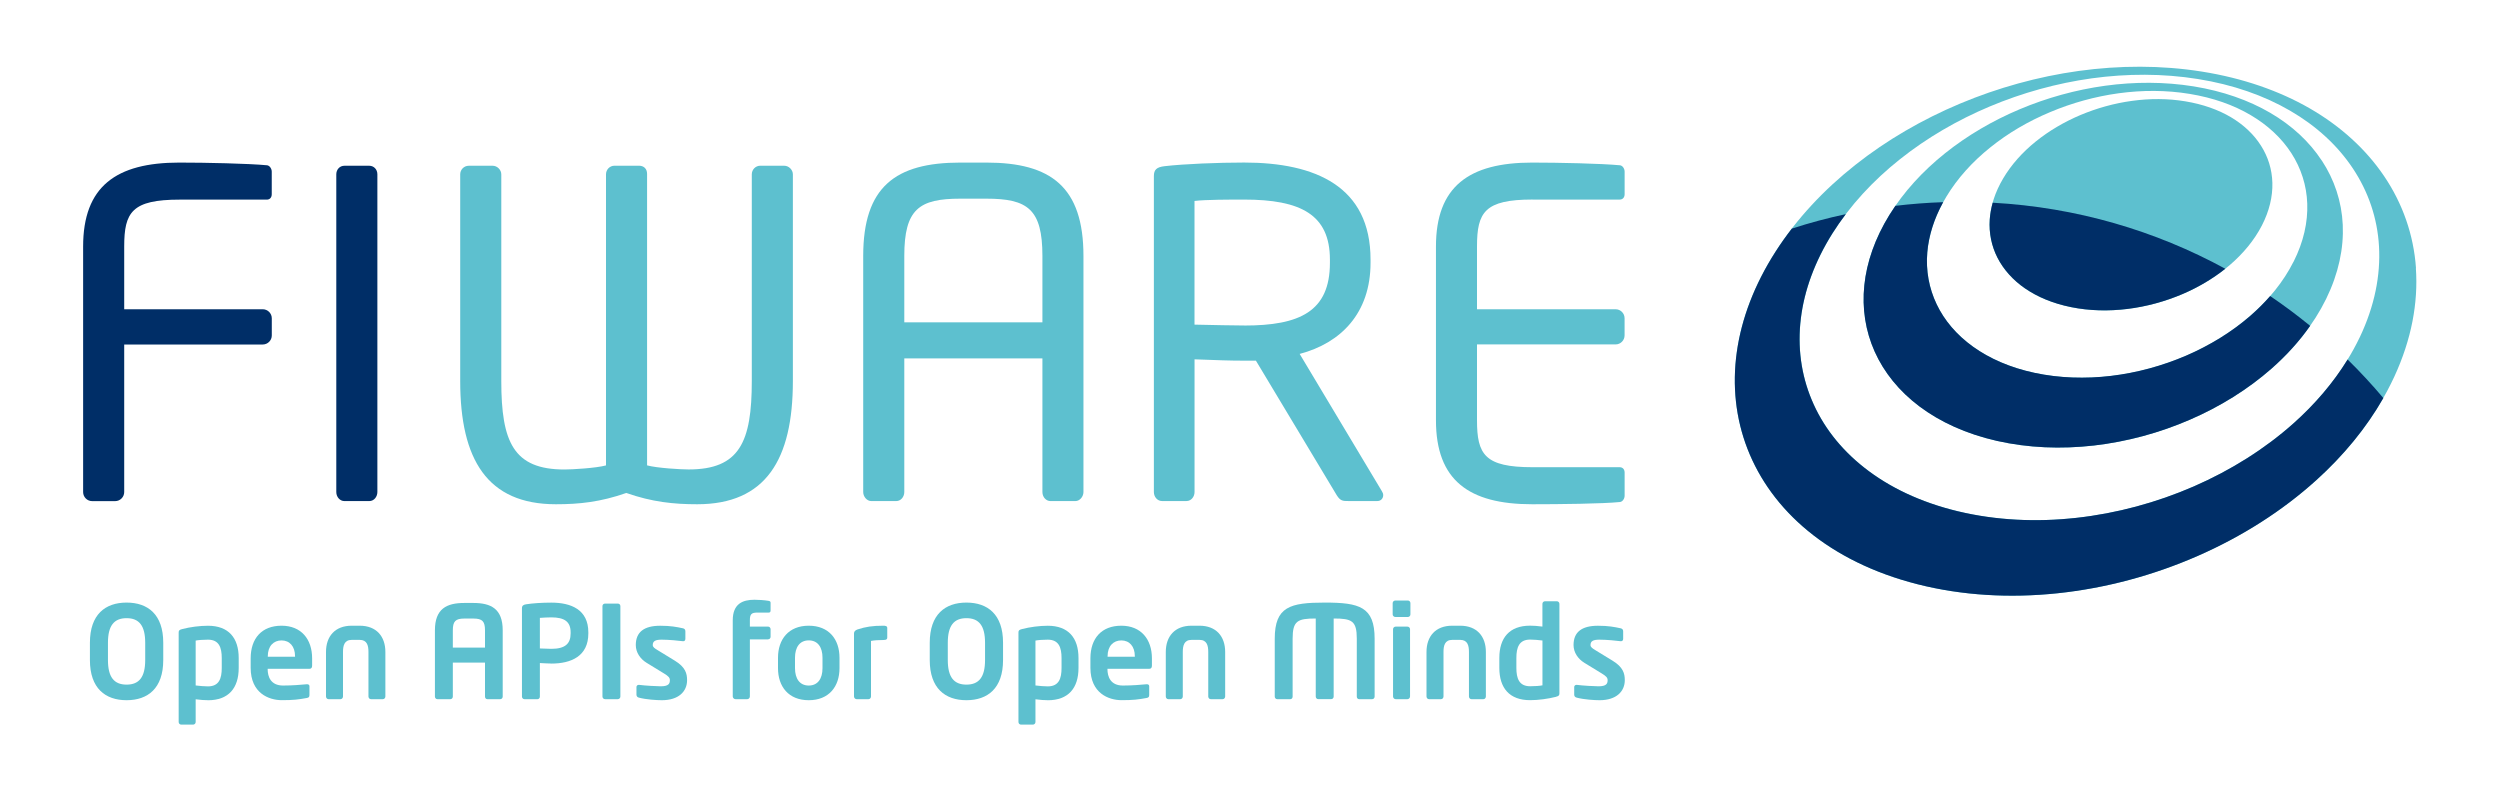
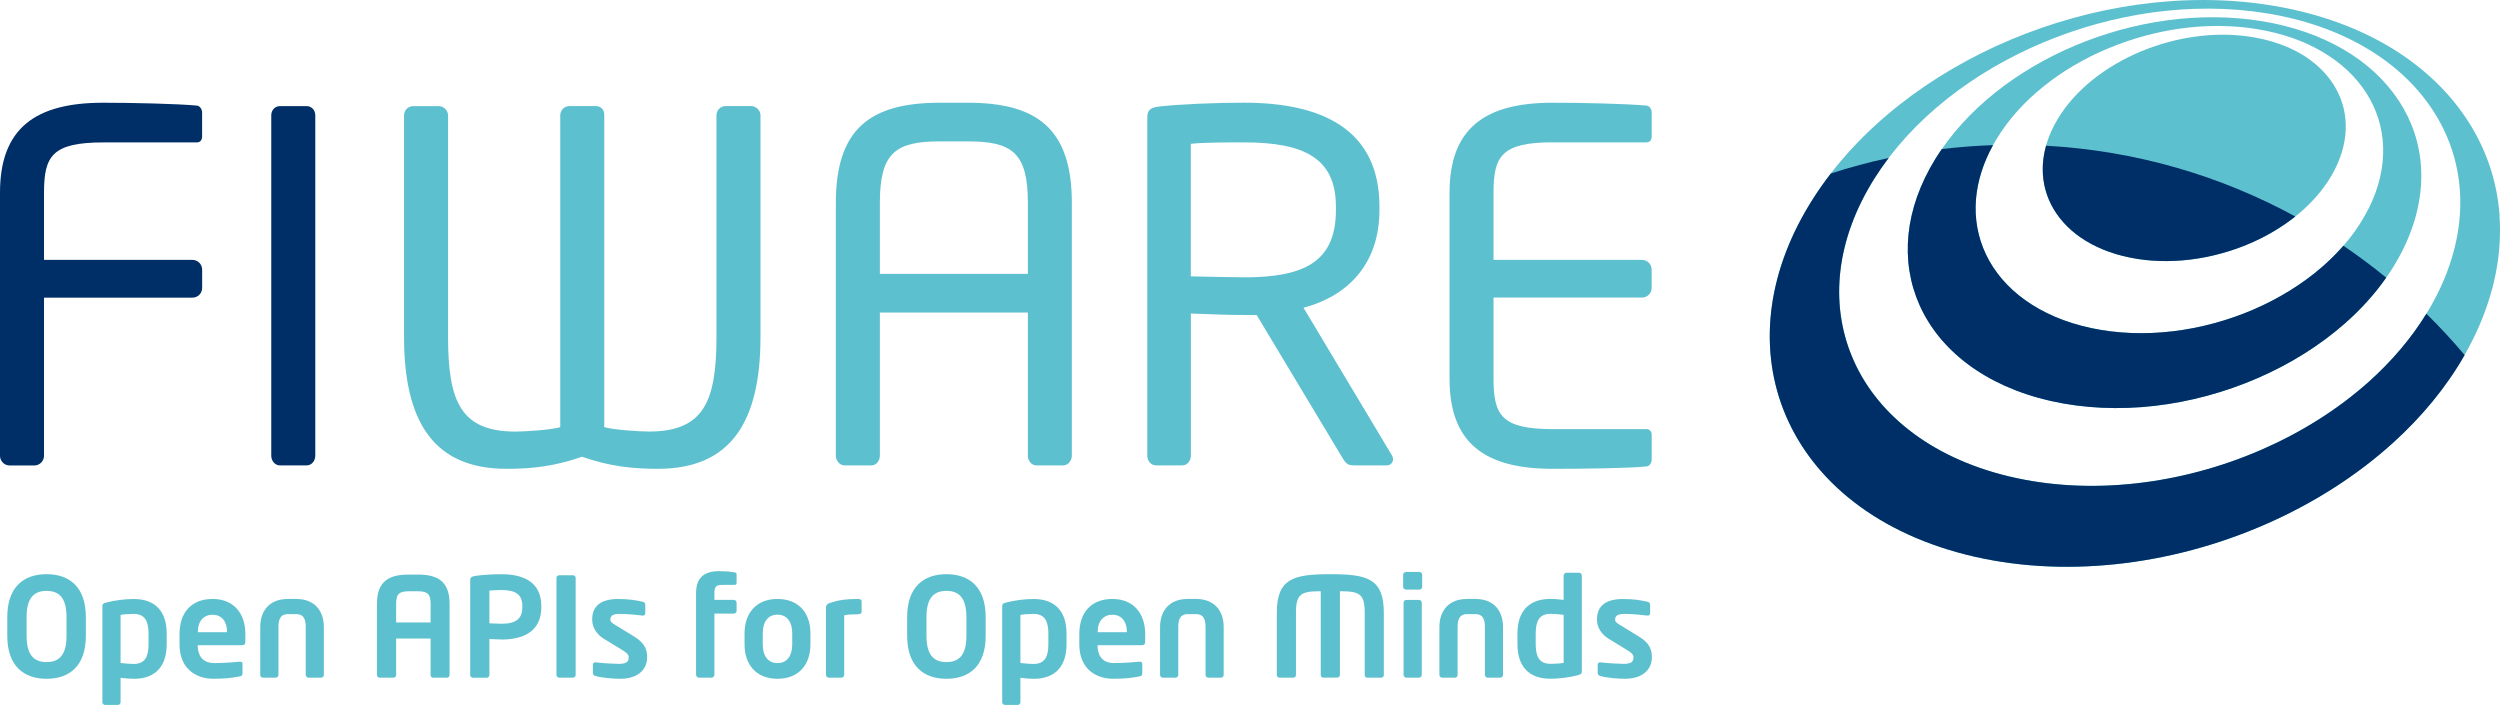
- <svg xmlns="http://www.w3.org/2000/svg" id="logo_FIWARE_Claim" viewBox="0 0 600 190">
+ <svg xmlns="http://www.w3.org/2000/svg" id="logo_FIWARE_Claim" data-name="logo FIWARE Claim" viewBox="0 0 559.97 157.9">
  <g>
    <g>
      <g>
-         <path d="m64.15,39.67c-4.55-.43-14.74-.65-21.13-.65-15.17,0-23.07,5.74-23.07,20.15v58.93c0,1.19.97,2.17,2.16,2.17h5.53c1.19,0,2.17-.98,2.17-2.17v-35.42h33.25c1.19,0,2.17-.98,2.17-2.17v-4.12c0-1.19-.98-2.17-2.17-2.17H29.81v-15.05c0-8.24,1.84-11.26,13.32-11.26h20.9c.76,0,1.19-.54,1.19-1.3v-5.42c0-.65-.44-1.4-1.08-1.52Z" style="fill: #002e67;" />
-         <path d="m88.62,39.78h-5.96c-1.19,0-1.95.97-1.95,2.05v76.26c0,1.19.87,2.17,1.95,2.17h5.96c1.18,0,1.95-1.08,1.95-2.17V41.83c0-1.19-.86-2.05-1.95-2.05Z" style="fill: #002e67;" />
+         <path d="m44.2,23.66c-4.55-.43-14.74-.65-21.13-.65C7.9,23.01,0,28.75,0,43.16v58.93c0,1.19.97,2.17,2.16,2.17h5.53c1.19,0,2.17-.98,2.17-2.17v-35.42h33.25c1.19,0,2.17-.98,2.17-2.17v-4.12c0-1.19-.98-2.17-2.17-2.17H9.86v-15.05c0-8.24,1.84-11.26,13.32-11.26h20.9c.76,0,1.19-.54,1.19-1.3v-5.42c0-.65-.44-1.4-1.08-1.52h.01Z" style="fill: #002e67;" />
+         <path d="m68.67,23.77h-5.96c-1.19,0-1.95.97-1.95,2.05v76.26c0,1.19.87,2.17,1.95,2.17h5.96c1.18,0,1.95-1.08,1.95-2.17V25.82c0-1.19-.86-2.05-1.95-2.05Z" style="fill: #002e67;" />
      </g>
      <g>
-         <path d="m188.24,39.77h-5.75c-1.19,0-2.06.97-2.06,2.06v49.61c0,14.63-2.92,21.23-15.17,21.23-1.84,0-7.58-.33-9.96-.98V41.73c0-1.19-.75-1.96-1.95-1.96h-5.86c-1.19,0-2.05.97-2.05,2.06v69.87c-2.39.65-8.13.98-9.97.98-12.24,0-15.16-6.61-15.16-21.23v-49.61c0-1.09-.98-2.06-2.06-2.06h-5.74c-1.19,0-2.06.97-2.06,2.06v49.61c0,18.85,6.5,29.57,22.96,29.57,5.64,0,10.72-.54,16.9-2.71,6.17,2.17,11.37,2.71,17.01,2.71,16.47,0,22.97-10.72,22.97-29.57v-49.61c0-1.09-.98-2.06-2.05-2.06Z" style="fill: #5dc0cf;" />
-         <path d="m236.75,39.02h-6.29c-15.6,0-23.29,5.85-23.29,22.42v56.65c0,1.09.87,2.17,1.95,2.17h5.96c1.19,0,1.95-1.09,1.95-2.17v-32.07h33.15v32.07c0,1.2.87,2.17,1.95,2.17h5.95c1.09,0,1.95-1.09,1.95-2.17v-56.65c0-16.58-7.8-22.42-23.29-22.42Zm13.43,38.34h-33.15v-15.92c0-11.26,3.57-13.76,13.43-13.76h6.29c9.86,0,13.43,2.49,13.43,13.76v15.92Z" style="fill: #5dc0cf;" />
-         <path d="m311.92,84.94c9.86-2.6,17.01-9.75,17.01-21.88v-.76c0-17.55-13.21-23.29-30.33-23.29-6.29,0-14.41.33-19.07.87-1.95.22-2.6.86-2.6,2.38v75.83c0,1.19.87,2.16,1.96,2.16h5.85c1.19,0,1.95-1.08,1.95-2.16v-31.85c5.74.21,8.34.32,11.92.32h2.81l19.39,32.28c.87,1.41,1.51,1.41,2.81,1.41h6.94c.87,0,1.41-.65,1.41-1.41,0-.33-.12-.65-.33-.97l-19.72-32.93Zm-13.32-6.82c-2.49,0-7.15-.11-11.92-.21v-29.68c2.6-.33,8.56-.33,11.92-.33,13.54,0,20.58,3.58,20.58,14.41v.76c0,11.7-7.26,15.06-20.58,15.06Z" style="fill: #5dc0cf;" />
-         <path d="m367.81,47.9h20.91c.75,0,1.19-.54,1.19-1.29v-5.42c0-.65-.43-1.41-1.08-1.52-4.55-.43-14.73-.65-21.12-.65-15.17,0-23.08,5.74-23.08,20.15v41.7c0,14.41,7.91,20.15,23.08,20.15,6.39,0,17.01-.11,21.12-.54.65-.11,1.08-.86,1.08-1.52v-5.53c0-.76-.43-1.3-1.19-1.3h-20.91c-11.48,0-13.33-3.04-13.33-11.27v-18.2h33.26c1.19,0,2.16-.97,2.16-2.17v-4.11c0-1.19-.97-2.16-2.16-2.16h-33.26v-15.06c0-8.23,1.84-11.27,13.33-11.27Z" style="fill: #5dc0cf;" />
+         <path d="m168.29,23.76h-5.75c-1.19,0-2.06.97-2.06,2.06v49.61c0,14.63-2.92,21.23-15.17,21.23-1.84,0-7.58-.33-9.96-.98V25.72c0-1.19-.75-1.96-1.95-1.96h-5.86c-1.19,0-2.05.97-2.05,2.06v69.87c-2.39.65-8.13.98-9.97.98-12.24,0-15.16-6.61-15.16-21.23V25.83c0-1.09-.98-2.06-2.06-2.06h-5.74c-1.19,0-2.06.97-2.06,2.06v49.61c0,18.85,6.5,29.57,22.96,29.57,5.64,0,10.72-.54,16.9-2.71,6.17,2.17,11.37,2.71,17.01,2.71,16.47,0,22.97-10.72,22.97-29.57V25.83c0-1.09-.98-2.06-2.05-2.06h0Z" style="fill: #5dc0cf;" />
+         <path d="m216.8,23.01h-6.29c-15.6,0-23.29,5.85-23.29,22.42v56.65c0,1.09.87,2.17,1.95,2.17h5.96c1.19,0,1.95-1.09,1.95-2.17v-32.07h33.15v32.07c0,1.2.87,2.17,1.95,2.17h5.95c1.09,0,1.95-1.09,1.95-2.17v-56.65c0-16.58-7.8-22.42-23.29-22.42h0Zm13.43,38.34h-33.15v-15.92c0-11.26,3.57-13.76,13.43-13.76h6.29c9.86,0,13.43,2.49,13.43,13.76v15.92Z" style="fill: #5dc0cf;" />
+         <path d="m291.97,68.93c9.86-2.6,17.01-9.75,17.01-21.88v-.76c0-17.55-13.21-23.29-30.33-23.29-6.29,0-14.41.33-19.07.87-1.95.22-2.6.86-2.6,2.38v75.83c0,1.19.87,2.16,1.96,2.16h5.85c1.19,0,1.95-1.08,1.95-2.16v-31.85c5.74.21,8.34.32,11.92.32h2.81l19.39,32.28c.87,1.41,1.51,1.41,2.81,1.41h6.94c.87,0,1.41-.65,1.41-1.41,0-.33-.12-.65-.33-.97l-19.72-32.93h0Zm-13.32-6.82c-2.49,0-7.15-.11-11.92-.21v-29.68c2.6-.33,8.56-.33,11.92-.33,13.54,0,20.58,3.58,20.58,14.41v.76c0,11.7-7.26,15.06-20.58,15.06h0Z" style="fill: #5dc0cf;" />
+         <path d="m347.86,31.89h20.91c.75,0,1.19-.54,1.19-1.29v-5.42c0-.65-.43-1.41-1.08-1.52-4.55-.43-14.73-.65-21.12-.65-15.17,0-23.08,5.74-23.08,20.15v41.7c0,14.41,7.91,20.15,23.08,20.15,6.39,0,17.01-.11,21.12-.54.65-.11,1.08-.86,1.08-1.52v-5.53c0-.76-.43-1.3-1.19-1.3h-20.91c-11.48,0-13.33-3.04-13.33-11.27v-18.2h33.26c1.19,0,2.16-.97,2.16-2.17v-4.11c0-1.19-.97-2.16-2.16-2.16h-33.26v-15.06c0-8.23,1.84-11.27,13.33-11.27h0Z" style="fill: #5dc0cf;" />
      </g>
    </g>
    <g>
-       <path d="m30.38,168.05c-5.09,0-8.8-2.84-8.8-9.63v-4.17c0-6.79,3.7-9.63,8.8-9.63s8.8,2.84,8.8,9.63v4.17c0,6.79-3.7,9.63-8.8,9.63Zm4.47-13.8c0-4.07-1.45-5.89-4.47-5.89s-4.47,1.82-4.47,5.89v4.17c0,4.07,1.45,5.89,4.47,5.89s4.47-1.82,4.47-5.89v-4.17Z" style="fill: #5dc0cf;" />
-       <path d="m49.92,168.05c-.74,0-1.82-.06-2.96-.22v5.46c0,.34-.28.62-.62.62h-2.84c-.34,0-.62-.28-.62-.62v-21.48c0-.46.12-.65.83-.83,1.91-.5,4.23-.8,6.2-.8,4.97,0,7.38,2.93,7.38,7.75v2.38c0,4.81-2.41,7.75-7.38,7.75Zm3.3-10.12c0-2.53-.65-4.41-3.3-4.41-1.11,0-2.38.09-2.96.22v10.77c.86.12,2.22.22,2.96.22,2.65,0,3.3-1.88,3.3-4.41v-2.38Z" style="fill: #5dc0cf;" />
-       <path d="m74.3,160.52h-10.06v.09c0,1.79.74,3.92,3.7,3.92,2.25,0,4.38-.19,5.68-.31h.09c.31,0,.56.15.56.46v2.04c0,.49-.09.71-.65.8-2.01.37-3.21.52-5.99.52-3.09,0-7.47-1.67-7.47-7.75v-2.28c0-4.82,2.68-7.84,7.41-7.84s7.34,3.24,7.34,7.84v1.73c0,.49-.19.77-.62.77Zm-3.49-3.02c0-2.41-1.33-3.8-3.24-3.8s-3.3,1.36-3.3,3.8v.12h6.54v-.12Z" style="fill: #5dc0cf;" />
-       <path d="m91.92,167.8h-2.9c-.34,0-.59-.31-.59-.65v-10.68c0-1.51-.31-2.9-2.1-2.9h-1.91c-1.79,0-2.1,1.39-2.1,2.9v10.68c0,.34-.25.65-.59.65h-2.9c-.34,0-.59-.31-.59-.65v-10.68c0-3.74,2.16-6.3,6.17-6.3h1.91c4.01,0,6.17,2.56,6.17,6.3v10.68c0,.34-.25.65-.59.65Z" style="fill: #5dc0cf;" />
-       <path d="m120.07,167.8h-3.12c-.34,0-.55-.28-.55-.62v-8.15h-7.72v8.15c0,.34-.25.62-.59.62h-3.12c-.34,0-.59-.28-.59-.62v-15.9c0-5.18,2.81-6.57,7.07-6.57h2.13c4.26,0,7.07,1.39,7.07,6.57v15.9c0,.34-.25.62-.59.62Zm-3.67-16.51c0-2.16-.62-2.84-2.81-2.84h-2.13c-2.16,0-2.78.68-2.78,2.84v4.14h7.72v-4.14Z" style="fill: #5dc0cf;" />
-       <path d="m132.32,159.25c-.8,0-2.04-.09-2.75-.12v8.06c0,.34-.25.62-.59.62h-3.09c-.34,0-.62-.28-.62-.62v-21.23c0-.62.37-.83.99-.93,1.6-.25,3.79-.4,6.05-.4,4.75,0,8.89,1.67,8.89,7.13v.28c0,5.46-4.14,7.22-8.89,7.22Zm4.63-7.5c0-2.59-1.54-3.58-4.63-3.58-.65,0-2.19.06-2.75.12v7.34c.49.03,2.22.09,2.75.09,3.33,0,4.63-1.24,4.63-3.7v-.28Z" style="fill: #5dc0cf;" />
-       <path d="m148.27,167.8h-3.06c-.34,0-.62-.28-.62-.62v-21.73c0-.34.28-.59.62-.59h3.06c.34,0,.62.25.62.59v21.73c0,.34-.28.62-.62.62Z" style="fill: #5dc0cf;" />
-       <path d="m158.85,168.05c-1.2,0-3.79-.15-5.52-.62-.37-.09-.58-.34-.58-.71v-1.85c0-.25.22-.5.52-.5h.12c1.48.19,4.26.34,5.19.34,1.91,0,2.19-.65,2.19-1.48,0-.59-.37-.96-1.36-1.57l-4.23-2.59c-1.51-.93-2.59-2.47-2.59-4.26,0-3.09,1.95-4.63,5.86-4.63,2.5,0,3.92.28,5.49.62.37.09.55.34.55.71v1.79c0,.37-.19.59-.49.59h-.12c-.86-.12-3.33-.37-5.09-.37-1.48,0-2.13.34-2.13,1.3,0,.49.46.8,1.24,1.26l4.04,2.47c2.59,1.57,2.96,3.12,2.96,4.69,0,2.69-2,4.81-6.05,4.81Z" style="fill: #5dc0cf;" />
-       <path d="m184.32,153.45h-4.35v13.7c0,.34-.28.65-.62.65h-2.84c-.34,0-.65-.31-.65-.65v-18.27c0-3.98,2.38-4.94,5.22-4.94.86,0,2.35.09,3.3.25.46.06.56.22.56.49v1.82c0,.34-.12.52-.46.52h-2.69c-1.42,0-1.82.34-1.82,1.85v1.51h4.35c.34,0,.62.28.62.62v1.85c0,.34-.28.59-.62.59Z" style="fill: #5dc0cf;" />
-       <path d="m194.1,168.05c-4.85,0-7.38-3.27-7.38-7.69v-2.5c0-4.41,2.53-7.69,7.38-7.69s7.38,3.27,7.38,7.69v2.5c0,4.41-2.53,7.69-7.38,7.69Zm3.3-10.19c0-2.53-1.14-4.17-3.3-4.17s-3.3,1.64-3.3,4.17v2.5c0,2.53,1.14,4.17,3.3,4.17s3.3-1.64,3.3-4.17v-2.5Z" style="fill: #5dc0cf;" />
-       <path d="m212.06,153.6c-1.02,0-2.28.06-3.02.22v13.33c0,.34-.25.65-.59.65h-2.87c-.34,0-.62-.31-.62-.65v-15.15c0-.4.28-.74.83-.93,1.98-.65,3.61-.9,6.26-.9.37,0,.89.06.89.52v2.35c0,.34-.19.56-.89.56Z" style="fill: #5dc0cf;" />
-       <path d="m231.94,168.05c-5.09,0-8.8-2.84-8.8-9.63v-4.17c0-6.79,3.7-9.63,8.8-9.63s8.79,2.84,8.79,9.63v4.17c0,6.79-3.7,9.63-8.79,9.63Zm4.47-13.8c0-4.07-1.45-5.89-4.47-5.89s-4.47,1.82-4.47,5.89v4.17c0,4.07,1.45,5.89,4.47,5.89s4.47-1.82,4.47-5.89v-4.17Z" style="fill: #5dc0cf;" />
-       <path d="m251.47,168.05c-.74,0-1.82-.06-2.96-.22v5.46c0,.34-.28.62-.62.62h-2.84c-.34,0-.62-.28-.62-.62v-21.48c0-.46.12-.65.83-.83,1.91-.5,4.23-.8,6.2-.8,4.97,0,7.38,2.93,7.38,7.75v2.38c0,4.81-2.41,7.75-7.38,7.75Zm3.3-10.12c0-2.53-.65-4.41-3.3-4.41-1.11,0-2.38.09-2.96.22v10.77c.86.12,2.22.22,2.96.22,2.66,0,3.3-1.88,3.3-4.41v-2.38Z" style="fill: #5dc0cf;" />
-       <path d="m275.85,160.52h-10.06v.09c0,1.79.74,3.92,3.7,3.92,2.25,0,4.38-.19,5.68-.31h.09c.31,0,.55.15.55.46v2.04c0,.49-.09.71-.65.8-2,.37-3.21.52-5.99.52-3.09,0-7.47-1.67-7.47-7.75v-2.28c0-4.82,2.69-7.84,7.41-7.84s7.35,3.24,7.35,7.84v1.73c0,.49-.19.77-.62.77Zm-3.49-3.02c0-2.41-1.33-3.8-3.24-3.8s-3.3,1.36-3.3,3.8v.12h6.54v-.12Z" style="fill: #5dc0cf;" />
-       <path d="m293.47,167.8h-2.9c-.34,0-.59-.31-.59-.65v-10.68c0-1.51-.31-2.9-2.1-2.9h-1.91c-1.79,0-2.1,1.39-2.1,2.9v10.68c0,.34-.25.65-.59.65h-2.9c-.34,0-.59-.31-.59-.65v-10.68c0-3.74,2.16-6.3,6.17-6.3h1.91c4.01,0,6.17,2.56,6.17,6.3v10.68c0,.34-.25.65-.59.65Z" style="fill: #5dc0cf;" />
-       <path d="m329.33,167.8h-3.15c-.34,0-.55-.28-.55-.62v-13.89c0-4.29-1.17-4.85-5.55-4.85v18.73c0,.34-.25.62-.59.62h-3.12c-.34,0-.59-.28-.59-.62v-18.73c-4.38,0-5.55.56-5.55,4.85v13.89c0,.34-.22.62-.55.62h-3.15c-.34,0-.59-.28-.59-.62v-13.89c0-7.69,3.7-8.67,12-8.67s11.97.99,11.97,8.67v13.89c0,.34-.25.62-.59.62Z" style="fill: #5dc0cf;" />
-       <path d="m337.88,148.08h-2.99c-.34,0-.65-.28-.65-.62v-2.72c0-.34.31-.62.65-.62h2.99c.34,0,.62.28.62.62v2.72c0,.34-.28.62-.62.62Zm-.09,19.72h-2.84c-.34,0-.62-.31-.62-.65v-16.14c0-.34.28-.62.62-.62h2.84c.34,0,.62.28.62.62v16.14c0,.34-.28.65-.62.65Z" style="fill: #5dc0cf;" />
-       <path d="m356.03,167.8h-2.9c-.34,0-.58-.31-.58-.65v-10.68c0-1.51-.31-2.9-2.1-2.9h-1.91c-1.79,0-2.1,1.39-2.1,2.9v10.68c0,.34-.25.65-.59.65h-2.9c-.34,0-.59-.31-.59-.65v-10.68c0-3.74,2.16-6.3,6.17-6.3h1.91c4.01,0,6.17,2.56,6.17,6.3v10.68c0,.34-.24.65-.58.65Z" style="fill: #5dc0cf;" />
-       <path d="m373.43,167.24c-1.91.49-4.23.8-6.21.8-4.97,0-7.38-2.93-7.38-7.75v-2.38c0-4.81,2.41-7.75,7.38-7.75.74,0,1.82.06,2.96.22v-5.46c0-.34.28-.62.62-.62h2.84c.34,0,.62.28.62.62v21.48c0,.46-.12.65-.83.83Zm-3.24-13.52c-.86-.12-2.22-.22-2.96-.22-2.65,0-3.3,1.88-3.3,4.41v2.38c0,2.53.65,4.41,3.3,4.41,1.11,0,2.38-.09,2.96-.22v-10.77Z" style="fill: #5dc0cf;" />
-       <path d="m383.92,168.05c-1.2,0-3.8-.15-5.52-.62-.37-.09-.59-.34-.59-.71v-1.85c0-.25.22-.5.52-.5h.12c1.48.19,4.26.34,5.19.34,1.91,0,2.19-.65,2.19-1.48,0-.59-.37-.96-1.36-1.57l-4.23-2.59c-1.51-.93-2.59-2.47-2.59-4.26,0-3.09,1.94-4.63,5.86-4.63,2.5,0,3.92.28,5.49.62.37.09.56.34.56.71v1.79c0,.37-.19.59-.5.59h-.12c-.86-.12-3.33-.37-5.09-.37-1.48,0-2.13.34-2.13,1.3,0,.49.46.8,1.23,1.26l4.04,2.47c2.59,1.57,2.96,3.12,2.96,4.69,0,2.69-2.01,4.81-6.05,4.81Z" style="fill: #5dc0cf;" />
+       <path d="m10.43,152.04c-5.09,0-8.8-2.84-8.8-9.63v-4.17c0-6.79,3.7-9.63,8.8-9.63s8.8,2.84,8.8,9.63v4.17c0,6.79-3.7,9.63-8.8,9.63Zm4.47-13.8c0-4.07-1.45-5.89-4.47-5.89s-4.47,1.82-4.47,5.89v4.17c0,4.07,1.45,5.89,4.47,5.89s4.47-1.82,4.47-5.89v-4.17Z" style="fill: #5dc0cf;" />
+       <path d="m29.97,152.04c-.74,0-1.82-.06-2.96-.22v5.46c0,.34-.28.62-.62.62h-2.84c-.34,0-.62-.28-.62-.62v-21.48c0-.46.12-.65.83-.83,1.91-.5,4.23-.8,6.2-.8,4.97,0,7.38,2.93,7.38,7.75v2.38c0,4.81-2.41,7.75-7.38,7.75h0Zm3.3-10.12c0-2.53-.65-4.41-3.3-4.41-1.11,0-2.38.09-2.96.22v10.77c.86.12,2.22.22,2.96.22,2.65,0,3.3-1.88,3.3-4.41v-2.38h0Z" style="fill: #5dc0cf;" />
+       <path d="m54.35,144.51h-10.06v.09c0,1.79.74,3.92,3.7,3.92,2.25,0,4.38-.19,5.68-.31h.09c.31,0,.56.15.56.46v2.04c0,.49-.09.71-.65.8-2.01.37-3.21.52-5.99.52-3.09,0-7.47-1.67-7.47-7.75v-2.28c0-4.82,2.68-7.84,7.41-7.84s7.34,3.24,7.34,7.84v1.73c0,.49-.19.77-.62.77h.01Zm-3.49-3.02c0-2.41-1.33-3.8-3.24-3.8s-3.3,1.36-3.3,3.8v.12h6.54v-.12Z" style="fill: #5dc0cf;" />
+       <path d="m71.97,151.79h-2.9c-.34,0-.59-.31-.59-.65v-10.68c0-1.51-.31-2.9-2.1-2.9h-1.91c-1.79,0-2.1,1.39-2.1,2.9v10.68c0,.34-.25.65-.59.65h-2.9c-.34,0-.59-.31-.59-.65v-10.68c0-3.74,2.16-6.3,6.17-6.3h1.91c4.01,0,6.17,2.56,6.17,6.3v10.68c0,.34-.25.65-.59.65h.02Z" style="fill: #5dc0cf;" />
+       <path d="m100.12,151.79h-3.12c-.34,0-.55-.28-.55-.62v-8.15h-7.72v8.15c0,.34-.25.62-.59.62h-3.12c-.34,0-.59-.28-.59-.62v-15.9c0-5.18,2.81-6.57,7.07-6.57h2.13c4.26,0,7.07,1.39,7.07,6.57v15.9c0,.34-.25.62-.59.62h.01Zm-3.67-16.51c0-2.16-.62-2.84-2.81-2.84h-2.13c-2.16,0-2.78.68-2.78,2.84v4.14h7.72s0-4.14,0-4.14Z" style="fill: #5dc0cf;" />
+       <path d="m112.37,143.24c-.8,0-2.04-.09-2.75-.12v8.06c0,.34-.25.62-.59.62h-3.09c-.34,0-.62-.28-.62-.62v-21.23c0-.62.37-.83.99-.93,1.6-.25,3.79-.4,6.05-.4,4.75,0,8.89,1.67,8.89,7.13v.28c0,5.46-4.14,7.22-8.89,7.22h0Zm4.63-7.5c0-2.59-1.54-3.58-4.63-3.58-.65,0-2.19.06-2.75.12v7.34c.49.03,2.22.09,2.75.09,3.33,0,4.63-1.24,4.63-3.7v-.28h0Z" style="fill: #5dc0cf;" />
+       <path d="m128.32,151.79h-3.06c-.34,0-.62-.28-.62-.62v-21.73c0-.34.28-.59.62-.59h3.06c.34,0,.62.25.62.59v21.73c0,.34-.28.62-.62.62Z" style="fill: #5dc0cf;" />
+       <path d="m138.9,152.04c-1.2,0-3.79-.15-5.52-.62-.37-.09-.58-.34-.58-.71v-1.85c0-.25.22-.5.52-.5h.12c1.48.19,4.26.34,5.19.34,1.91,0,2.19-.65,2.19-1.48,0-.59-.37-.96-1.36-1.57l-4.23-2.59c-1.51-.93-2.59-2.47-2.59-4.26,0-3.09,1.95-4.63,5.86-4.63,2.5,0,3.92.28,5.49.62.37.09.55.34.55.71v1.79c0,.37-.19.59-.49.59h-.12c-.86-.12-3.33-.37-5.09-.37-1.48,0-2.13.34-2.13,1.3,0,.49.46.8,1.24,1.26l4.04,2.47c2.59,1.57,2.96,3.12,2.96,4.69,0,2.69-2,4.81-6.05,4.81h0Z" style="fill: #5dc0cf;" />
+       <path d="m164.37,137.44h-4.35v13.7c0,.34-.28.65-.62.65h-2.84c-.34,0-.65-.31-.65-.65v-18.27c0-3.98,2.38-4.94,5.22-4.94.86,0,2.35.09,3.3.25.46.06.56.22.56.49v1.82c0,.34-.12.52-.46.52h-2.69c-1.42,0-1.82.34-1.82,1.85v1.51h4.35c.34,0,.62.28.62.62v1.85c0,.34-.28.59-.62.59h0Z" style="fill: #5dc0cf;" />
+       <path d="m174.15,152.04c-4.85,0-7.38-3.27-7.38-7.69v-2.5c0-4.41,2.53-7.69,7.38-7.69s7.38,3.27,7.38,7.69v2.5c0,4.41-2.53,7.69-7.38,7.69Zm3.3-10.19c0-2.53-1.14-4.17-3.3-4.17s-3.3,1.64-3.3,4.17v2.5c0,2.53,1.14,4.17,3.3,4.17s3.3-1.64,3.3-4.17v-2.5Z" style="fill: #5dc0cf;" />
+       <path d="m192.11,137.59c-1.02,0-2.28.06-3.02.22v13.33c0,.34-.25.65-.59.65h-2.87c-.34,0-.62-.31-.62-.65v-15.15c0-.4.28-.74.83-.93,1.98-.65,3.61-.9,6.26-.9.37,0,.89.06.89.52v2.35c0,.34-.19.56-.89.56h0Z" style="fill: #5dc0cf;" />
+       <path d="m211.99,152.04c-5.09,0-8.8-2.84-8.8-9.63v-4.17c0-6.79,3.7-9.63,8.8-9.63s8.79,2.84,8.79,9.63v4.17c0,6.79-3.7,9.63-8.79,9.63Zm4.47-13.8c0-4.07-1.45-5.89-4.47-5.89s-4.47,1.82-4.47,5.89v4.17c0,4.07,1.45,5.89,4.47,5.89s4.47-1.82,4.47-5.89v-4.17Z" style="fill: #5dc0cf;" />
+       <path d="m231.52,152.04c-.74,0-1.82-.06-2.96-.22v5.46c0,.34-.28.62-.62.62h-2.84c-.34,0-.62-.28-.62-.62v-21.48c0-.46.12-.65.83-.83,1.91-.5,4.23-.8,6.2-.8,4.97,0,7.38,2.93,7.38,7.75v2.38c0,4.81-2.41,7.75-7.38,7.75h.01Zm3.3-10.12c0-2.53-.65-4.41-3.3-4.41-1.11,0-2.38.09-2.96.22v10.77c.86.12,2.22.22,2.96.22,2.66,0,3.3-1.88,3.3-4.41v-2.38h0Z" style="fill: #5dc0cf;" />
+       <path d="m255.9,144.51h-10.06v.09c0,1.79.74,3.92,3.7,3.92,2.25,0,4.38-.19,5.68-.31h.09c.31,0,.55.15.55.46v2.04c0,.49-.09.71-.65.8-2,.37-3.21.52-5.99.52-3.09,0-7.47-1.67-7.47-7.75v-2.28c0-4.82,2.69-7.84,7.41-7.84s7.35,3.24,7.35,7.84v1.73c0,.49-.19.77-.62.77h0Zm-3.49-3.02c0-2.41-1.33-3.8-3.24-3.8s-3.3,1.36-3.3,3.8v.12h6.54v-.12h0Z" style="fill: #5dc0cf;" />
+       <path d="m273.52,151.79h-2.9c-.34,0-.59-.31-.59-.65v-10.68c0-1.51-.31-2.9-2.1-2.9h-1.91c-1.79,0-2.1,1.39-2.1,2.9v10.68c0,.34-.25.65-.59.65h-2.9c-.34,0-.59-.31-.59-.65v-10.68c0-3.74,2.16-6.3,6.17-6.3h1.91c4.01,0,6.17,2.56,6.17,6.3v10.68c0,.34-.25.65-.59.65h.02Z" style="fill: #5dc0cf;" />
+       <path d="m309.38,151.79h-3.15c-.34,0-.55-.28-.55-.62v-13.89c0-4.29-1.17-4.85-5.55-4.85v18.73c0,.34-.25.62-.59.62h-3.12c-.34,0-.59-.28-.59-.62v-18.73c-4.38,0-5.55.56-5.55,4.85v13.89c0,.34-.22.62-.55.62h-3.15c-.34,0-.59-.28-.59-.62v-13.89c0-7.69,3.7-8.67,12-8.67s11.97.99,11.97,8.67v13.89c0,.34-.25.62-.59.62h0Z" style="fill: #5dc0cf;" />
+       <path d="m317.93,132.07h-2.99c-.34,0-.65-.28-.65-.62v-2.72c0-.34.31-.62.65-.62h2.99c.34,0,.62.28.62.62v2.72c0,.34-.28.62-.62.62Zm-.09,19.72h-2.84c-.34,0-.62-.31-.62-.65v-16.14c0-.34.28-.62.62-.62h2.84c.34,0,.62.28.62.62v16.14c0,.34-.28.65-.62.65Z" style="fill: #5dc0cf;" />
+       <path d="m336.08,151.79h-2.9c-.34,0-.58-.31-.58-.65v-10.68c0-1.51-.31-2.9-2.1-2.9h-1.91c-1.79,0-2.1,1.39-2.1,2.9v10.68c0,.34-.25.65-.59.65h-2.9c-.34,0-.59-.31-.59-.65v-10.68c0-3.74,2.16-6.3,6.17-6.3h1.91c4.01,0,6.17,2.56,6.17,6.3v10.68c0,.34-.24.65-.58.65h0Z" style="fill: #5dc0cf;" />
+       <path d="m353.48,151.23c-1.91.49-4.23.8-6.21.8-4.97,0-7.38-2.93-7.38-7.75v-2.38c0-4.81,2.41-7.75,7.38-7.75.74,0,1.82.06,2.96.22v-5.46c0-.34.28-.62.62-.62h2.84c.34,0,.62.28.62.62v21.48c0,.46-.12.65-.83.83h0Zm-3.24-13.52c-.86-.12-2.22-.22-2.96-.22-2.65,0-3.3,1.88-3.3,4.41v2.38c0,2.53.65,4.41,3.3,4.41,1.11,0,2.38-.09,2.96-.22v-10.77h0Z" style="fill: #5dc0cf;" />
+       <path d="m363.97,152.04c-1.2,0-3.8-.15-5.52-.62-.37-.09-.59-.34-.59-.71v-1.85c0-.25.22-.5.52-.5h.12c1.48.19,4.26.34,5.19.34,1.91,0,2.19-.65,2.19-1.48,0-.59-.37-.96-1.36-1.57l-4.23-2.59c-1.51-.93-2.59-2.47-2.59-4.26,0-3.09,1.94-4.63,5.86-4.63,2.5,0,3.92.28,5.49.62.37.09.56.34.56.71v1.79c0,.37-.19.59-.5.59h-.12c-.86-.12-3.33-.37-5.09-.37-1.48,0-2.13.34-2.13,1.3,0,.49.46.8,1.23,1.26l4.04,2.47c2.59,1.57,2.96,3.12,2.96,4.69,0,2.69-2.01,4.81-6.05,4.81h.02Z" style="fill: #5dc0cf;" />
    </g>
  </g>
  <g>
    <g>
-       <path d="m535.44,28.14c-3.06-1.81-6.74-3.12-10.96-3.82-4.19-.7-8.53-.7-12.81-.11-4.26.58-8.45,1.75-12.37,3.4-3.92,1.66-7.57,3.81-10.73,6.36-3.17,2.56-5.85,5.54-7.8,8.84-1.97,3.32-3.03,6.67-3.24,9.89-.21,3.24.44,6.35,1.86,9.15,1.44,2.83,3.69,5.35,6.64,7.39,2.98,2.05,6.69,3.6,11.04,4.48,4.37.88,8.96,1,13.52.43,4.56-.57,9.06-1.8,13.25-3.59,4.18-1.79,8.02-4.15,11.29-6.93,3.25-2.78,5.9-5.99,7.72-9.51,1.8-3.49,2.6-6.96,2.52-10.22-.08-3.23-1.03-6.27-2.74-8.95-1.69-2.67-4.12-4.98-7.19-6.81Z" style="fill: #5dc0cf;" />
-       <path d="m557.24,38.56c-2.96-4.52-7.15-8.43-12.38-11.48-5.16-3.01-11.35-5.21-18.39-6.35-6.98-1.12-14.18-1.12-21.25-.15-7.05.97-13.99,2.9-20.49,5.64-6.51,2.74-12.6,6.31-17.91,10.56-5.35,4.27-9.93,9.26-13.37,14.82-3.47,5.63-5.44,11.33-6.01,16.85-.58,5.6.28,11,2.48,15.92,2.24,5,5.86,9.49,10.75,13.16,4.95,3.73,11.2,6.6,18.61,8.28,7.49,1.7,15.41,2.01,23.28,1.11,7.92-.92,15.75-3.04,23.03-6.2,7.26-3.14,13.93-7.3,19.55-12.24,5.58-4.91,10.1-10.56,13.14-16.76,2.99-6.11,4.24-12.14,3.98-17.8-.26-5.58-2.01-10.79-5.01-15.37Zm-6.79,24.24c-2.42,4.82-6,9.21-10.4,13.03-4.42,3.84-9.66,7.06-15.34,9.52-5.7,2.46-11.84,4.14-18.04,4.87-6.18.73-12.42.53-18.33-.72-5.87-1.25-10.84-3.44-14.82-6.29-3.93-2.83-6.87-6.3-8.73-10.19-1.83-3.83-2.61-8.07-2.23-12.47.37-4.35,1.86-8.87,4.56-13.34,2.68-4.44,6.29-8.42,10.55-11.83,4.23-3.41,9.1-6.27,14.33-8.46,5.21-2.2,10.78-3.75,16.44-4.53,5.68-.78,11.45-.78,17.05.14,5.63.92,10.57,2.67,14.66,5.09,4.15,2.44,7.45,5.55,9.77,9.13,2.34,3.63,3.67,7.74,3.82,12.12.16,4.45-.88,9.17-3.28,13.94Z" style="fill: #5dc0cf;" />
-       <path d="m579.84,64.38c-.56-8.06-3.23-15.57-7.66-22.12-4.34-6.42-10.38-11.94-17.84-16.25-7.32-4.21-16.03-7.26-25.9-8.83-9.74-1.55-19.76-1.51-29.58-.15-9.77,1.36-19.41,4.04-28.46,7.84-9.07,3.81-17.61,8.77-25.1,14.69-7.58,5.98-14.14,12.99-19.17,20.83-5.12,7.99-8.18,16.14-9.29,24.07-1.14,8.1-.26,15.99,2.54,23.23,2.87,7.41,7.74,14.14,14.5,19.7,6.89,5.68,15.71,10.12,26.31,12.82,10.75,2.73,22.21,3.38,33.67,2.16,11.54-1.21,22.97-4.3,33.6-8.96,10.6-4.65,20.3-10.81,28.44-18.17,8.04-7.27,14.48-15.66,18.72-24.81,4.16-8.99,5.77-17.81,5.19-26.06Zm-13.5,16.56c-3.64,7.63-9.11,14.62-15.9,20.68-6.86,6.11-15.02,11.24-23.92,15.12-8.92,3.89-18.51,6.49-28.2,7.55-9.64,1.07-19.3.61-28.4-1.58-8.98-2.15-16.52-5.77-22.45-10.44-5.83-4.58-10.1-10.16-12.67-16.33-2.52-6.05-3.42-12.68-2.59-19.51.82-6.71,3.32-13.63,7.59-20.43,4.22-6.71,9.78-12.7,16.24-17.82,6.4-5.09,13.71-9.35,21.51-12.63,7.77-3.27,16.08-5.58,24.49-6.75,8.45-1.16,17.07-1.18,25.43.16,8.46,1.35,15.91,3.98,22.14,7.6,6.33,3.67,11.43,8.38,15.07,13.85,3.7,5.56,5.89,11.89,6.28,18.7.4,6.92-1.04,14.33-4.62,21.84Z" style="fill: #5dc0cf;" />
+       <path d="m515.49,12.13c-3.06-1.81-6.74-3.12-10.96-3.82-4.19-.7-8.53-.7-12.81-.11-4.26.58-8.45,1.75-12.37,3.4-3.92,1.66-7.57,3.81-10.73,6.36-3.17,2.56-5.85,5.54-7.8,8.84-1.97,3.32-3.03,6.67-3.24,9.89-.21,3.24.44,6.35,1.86,9.15,1.44,2.83,3.69,5.35,6.64,7.39,2.98,2.05,6.69,3.6,11.04,4.48,4.37.88,8.96,1,13.52.43,4.56-.57,9.06-1.8,13.25-3.59,4.18-1.79,8.02-4.15,11.29-6.93,3.25-2.78,5.9-5.99,7.72-9.51,1.8-3.49,2.6-6.96,2.52-10.22-.08-3.23-1.03-6.27-2.74-8.95-1.69-2.67-4.12-4.98-7.19-6.81h0Z" style="fill: #5dc0cf;" />
+       <path d="m537.29,22.55c-2.96-4.52-7.15-8.43-12.38-11.48-5.16-3.01-11.35-5.21-18.39-6.35-6.98-1.12-14.18-1.12-21.25-.15-7.05.97-13.99,2.9-20.49,5.64-6.51,2.74-12.6,6.31-17.91,10.56-5.35,4.27-9.93,9.26-13.37,14.82-3.47,5.63-5.44,11.33-6.01,16.85-.58,5.6.28,11,2.48,15.92,2.24,5,5.86,9.49,10.75,13.16,4.95,3.73,11.2,6.6,18.61,8.28,7.49,1.7,15.41,2.01,23.28,1.11,7.92-.92,15.75-3.04,23.03-6.2,7.26-3.14,13.93-7.3,19.55-12.24,5.58-4.91,10.1-10.56,13.14-16.76,2.99-6.11,4.24-12.14,3.98-17.8-.26-5.58-2.01-10.79-5.01-15.37h0Zm-6.79,24.24c-2.42,4.82-6,9.21-10.4,13.03-4.42,3.84-9.66,7.06-15.34,9.52-5.7,2.46-11.84,4.14-18.04,4.87-6.18.73-12.42.53-18.33-.72-5.87-1.25-10.84-3.44-14.82-6.29-3.93-2.83-6.87-6.3-8.73-10.19-1.83-3.83-2.61-8.07-2.23-12.47.37-4.35,1.86-8.87,4.56-13.34,2.68-4.44,6.29-8.42,10.55-11.83,4.23-3.41,9.1-6.27,14.33-8.46,5.21-2.2,10.78-3.75,16.44-4.53,5.68-.78,11.45-.78,17.05.14,5.63.92,10.57,2.67,14.66,5.09,4.15,2.44,7.45,5.55,9.77,9.13,2.34,3.63,3.67,7.74,3.82,12.12.16,4.45-.88,9.17-3.28,13.94h0Z" style="fill: #5dc0cf;" />
+       <path d="m559.89,48.37c-.56-8.06-3.23-15.57-7.66-22.12-4.34-6.42-10.38-11.94-17.84-16.25-7.32-4.21-16.03-7.26-25.9-8.83-9.74-1.55-19.76-1.51-29.58-.15-9.77,1.36-19.41,4.04-28.46,7.84-9.07,3.81-17.61,8.77-25.1,14.69-7.58,5.98-14.14,12.99-19.17,20.83-5.12,7.99-8.18,16.14-9.29,24.07-1.14,8.1-.26,15.99,2.54,23.23,2.87,7.41,7.74,14.14,14.5,19.7,6.89,5.68,15.71,10.12,26.31,12.82,10.75,2.73,22.21,3.38,33.67,2.16,11.54-1.21,22.97-4.3,33.6-8.96,10.6-4.65,20.3-10.81,28.44-18.17,8.04-7.27,14.48-15.66,18.72-24.81,4.16-8.99,5.77-17.81,5.19-26.06h.03Zm-13.5,16.56c-3.64,7.63-9.11,14.62-15.9,20.68-6.86,6.11-15.02,11.24-23.92,15.12-8.92,3.89-18.51,6.49-28.2,7.55-9.64,1.07-19.3.61-28.4-1.58-8.98-2.15-16.52-5.77-22.45-10.44-5.83-4.58-10.1-10.16-12.67-16.33-2.52-6.05-3.42-12.68-2.59-19.51.82-6.71,3.32-13.63,7.59-20.43,4.22-6.71,9.78-12.7,16.24-17.82,6.4-5.09,13.71-9.35,21.51-12.63,7.77-3.27,16.08-5.58,24.49-6.75,8.45-1.16,17.07-1.18,25.43.16,8.46,1.35,15.91,3.98,22.14,7.6,6.33,3.67,11.43,8.38,15.07,13.85,3.7,5.56,5.89,11.89,6.28,18.7.4,6.92-1.04,14.33-4.62,21.84h0Z" style="fill: #5dc0cf;" />
    </g>
    <g>
-       <path d="m486.04,69.23c2.98,2.05,6.69,3.61,11.04,4.48,4.37.89,8.97.99,13.52.43,4.56-.56,9.07-1.8,13.26-3.59,3.73-1.6,7.19-3.65,10.21-6.05-16.75-9.13-35.68-14.74-55.82-15.85-.38,1.37-.62,2.72-.71,4.05-.21,3.24.43,6.36,1.86,9.16,1.45,2.82,3.69,5.35,6.64,7.38Z" style="fill: #002e67;" />
-       <path d="m460.66,97.54c4.96,3.72,11.21,6.6,18.62,8.28,7.49,1.69,15.41,2,23.29,1.1,7.91-.91,15.75-3.04,23.02-6.2,7.27-3.14,13.93-7.3,19.56-12.24,3.57-3.14,6.7-6.58,9.28-10.28-3.09-2.53-6.28-4.91-9.59-7.15-1.45,1.67-3.06,3.26-4.79,4.77-4.43,3.84-9.66,7.06-15.35,9.52-5.7,2.45-11.84,4.13-18.04,4.87-6.18.74-12.42.54-18.33-.72-5.87-1.25-10.84-3.44-14.81-6.29-3.94-2.83-6.88-6.3-8.73-10.19-1.83-3.84-2.61-8.07-2.24-12.47.34-3.93,1.59-7.98,3.81-12.02-3.87.13-7.7.43-11.47.88-.5.72-.98,1.46-1.44,2.2-3.47,5.63-5.44,11.34-6.01,16.85-.58,5.59.28,11,2.48,15.93,2.24,4.99,5.85,9.49,10.74,13.16Z" style="fill: #002e67;" />
-       <path d="m563.43,86.27c-3.42,5.57-7.83,10.73-13.01,15.35-6.86,6.12-15.02,11.24-23.91,15.12-8.92,3.88-18.52,6.48-28.21,7.55-9.64,1.07-19.3.6-28.4-1.58-8.98-2.16-16.52-5.78-22.45-10.45-5.83-4.58-10.1-10.15-12.66-16.33-2.53-6.05-3.43-12.68-2.59-19.51.82-6.71,3.32-13.63,7.59-20.43.99-1.57,2.06-3.1,3.2-4.6-4.4.95-8.72,2.1-12.95,3.48-1.39,1.79-2.69,3.63-3.9,5.52-5.12,7.99-8.18,16.14-9.3,24.07-1.14,8.1-.26,15.99,2.55,23.24,2.87,7.4,7.74,14.13,14.49,19.69,6.89,5.68,15.72,10.12,26.31,12.82,10.75,2.73,22.2,3.38,33.67,2.17,11.53-1.22,22.97-4.3,33.6-8.96,10.6-4.64,20.3-10.81,28.44-18.17,6.53-5.9,12.01-12.54,16.1-19.72-2.71-3.22-5.58-6.31-8.58-9.26Z" style="fill: #002e67;" />
+       <path d="m466.09,53.22c2.98,2.05,6.69,3.61,11.04,4.48,4.37.89,8.97.99,13.52.43,4.56-.56,9.07-1.8,13.26-3.59,3.73-1.6,7.19-3.65,10.21-6.05-16.75-9.13-35.68-14.74-55.82-15.85-.38,1.37-.62,2.72-.71,4.05-.21,3.24.43,6.36,1.86,9.16,1.45,2.82,3.69,5.35,6.64,7.38h0Z" style="fill: #002e67;" />
+       <path d="m440.71,81.53c4.96,3.72,11.21,6.6,18.62,8.28,7.49,1.69,15.41,2,23.29,1.1,7.91-.91,15.75-3.04,23.02-6.2,7.27-3.14,13.93-7.3,19.56-12.24,3.57-3.14,6.7-6.58,9.28-10.28-3.09-2.53-6.28-4.91-9.59-7.15-1.45,1.67-3.06,3.26-4.79,4.77-4.43,3.84-9.66,7.06-15.35,9.52-5.7,2.45-11.84,4.13-18.04,4.87-6.18.74-12.42.54-18.33-.72-5.87-1.25-10.84-3.44-14.81-6.29-3.94-2.83-6.88-6.3-8.73-10.19-1.83-3.84-2.61-8.07-2.24-12.47.34-3.93,1.59-7.98,3.81-12.02-3.87.13-7.7.43-11.47.88-.5.72-.98,1.46-1.44,2.2-3.47,5.63-5.44,11.34-6.01,16.85-.58,5.59.28,11,2.48,15.93,2.24,4.99,5.85,9.49,10.74,13.16h0Z" style="fill: #002e67;" />
+       <path d="m543.48,70.26c-3.42,5.57-7.83,10.73-13.01,15.35-6.86,6.12-15.02,11.24-23.91,15.12-8.92,3.88-18.52,6.48-28.21,7.55-9.64,1.07-19.3.6-28.4-1.58-8.98-2.16-16.52-5.78-22.45-10.45-5.83-4.58-10.1-10.15-12.66-16.33-2.53-6.05-3.43-12.68-2.59-19.51.82-6.71,3.32-13.63,7.59-20.43.99-1.57,2.06-3.1,3.2-4.6-4.4.95-8.72,2.1-12.95,3.48-1.39,1.79-2.69,3.63-3.9,5.52-5.12,7.99-8.18,16.14-9.3,24.07-1.14,8.1-.26,15.99,2.55,23.24,2.87,7.4,7.74,14.13,14.49,19.69,6.89,5.68,15.72,10.12,26.31,12.82,10.75,2.73,22.2,3.38,33.67,2.17,11.53-1.22,22.97-4.3,33.6-8.96,10.6-4.64,20.3-10.81,28.44-18.17,6.53-5.9,12.01-12.54,16.1-19.72-2.71-3.22-5.58-6.31-8.58-9.26h.01Z" style="fill: #002e67;" />
    </g>
  </g>
</svg>
